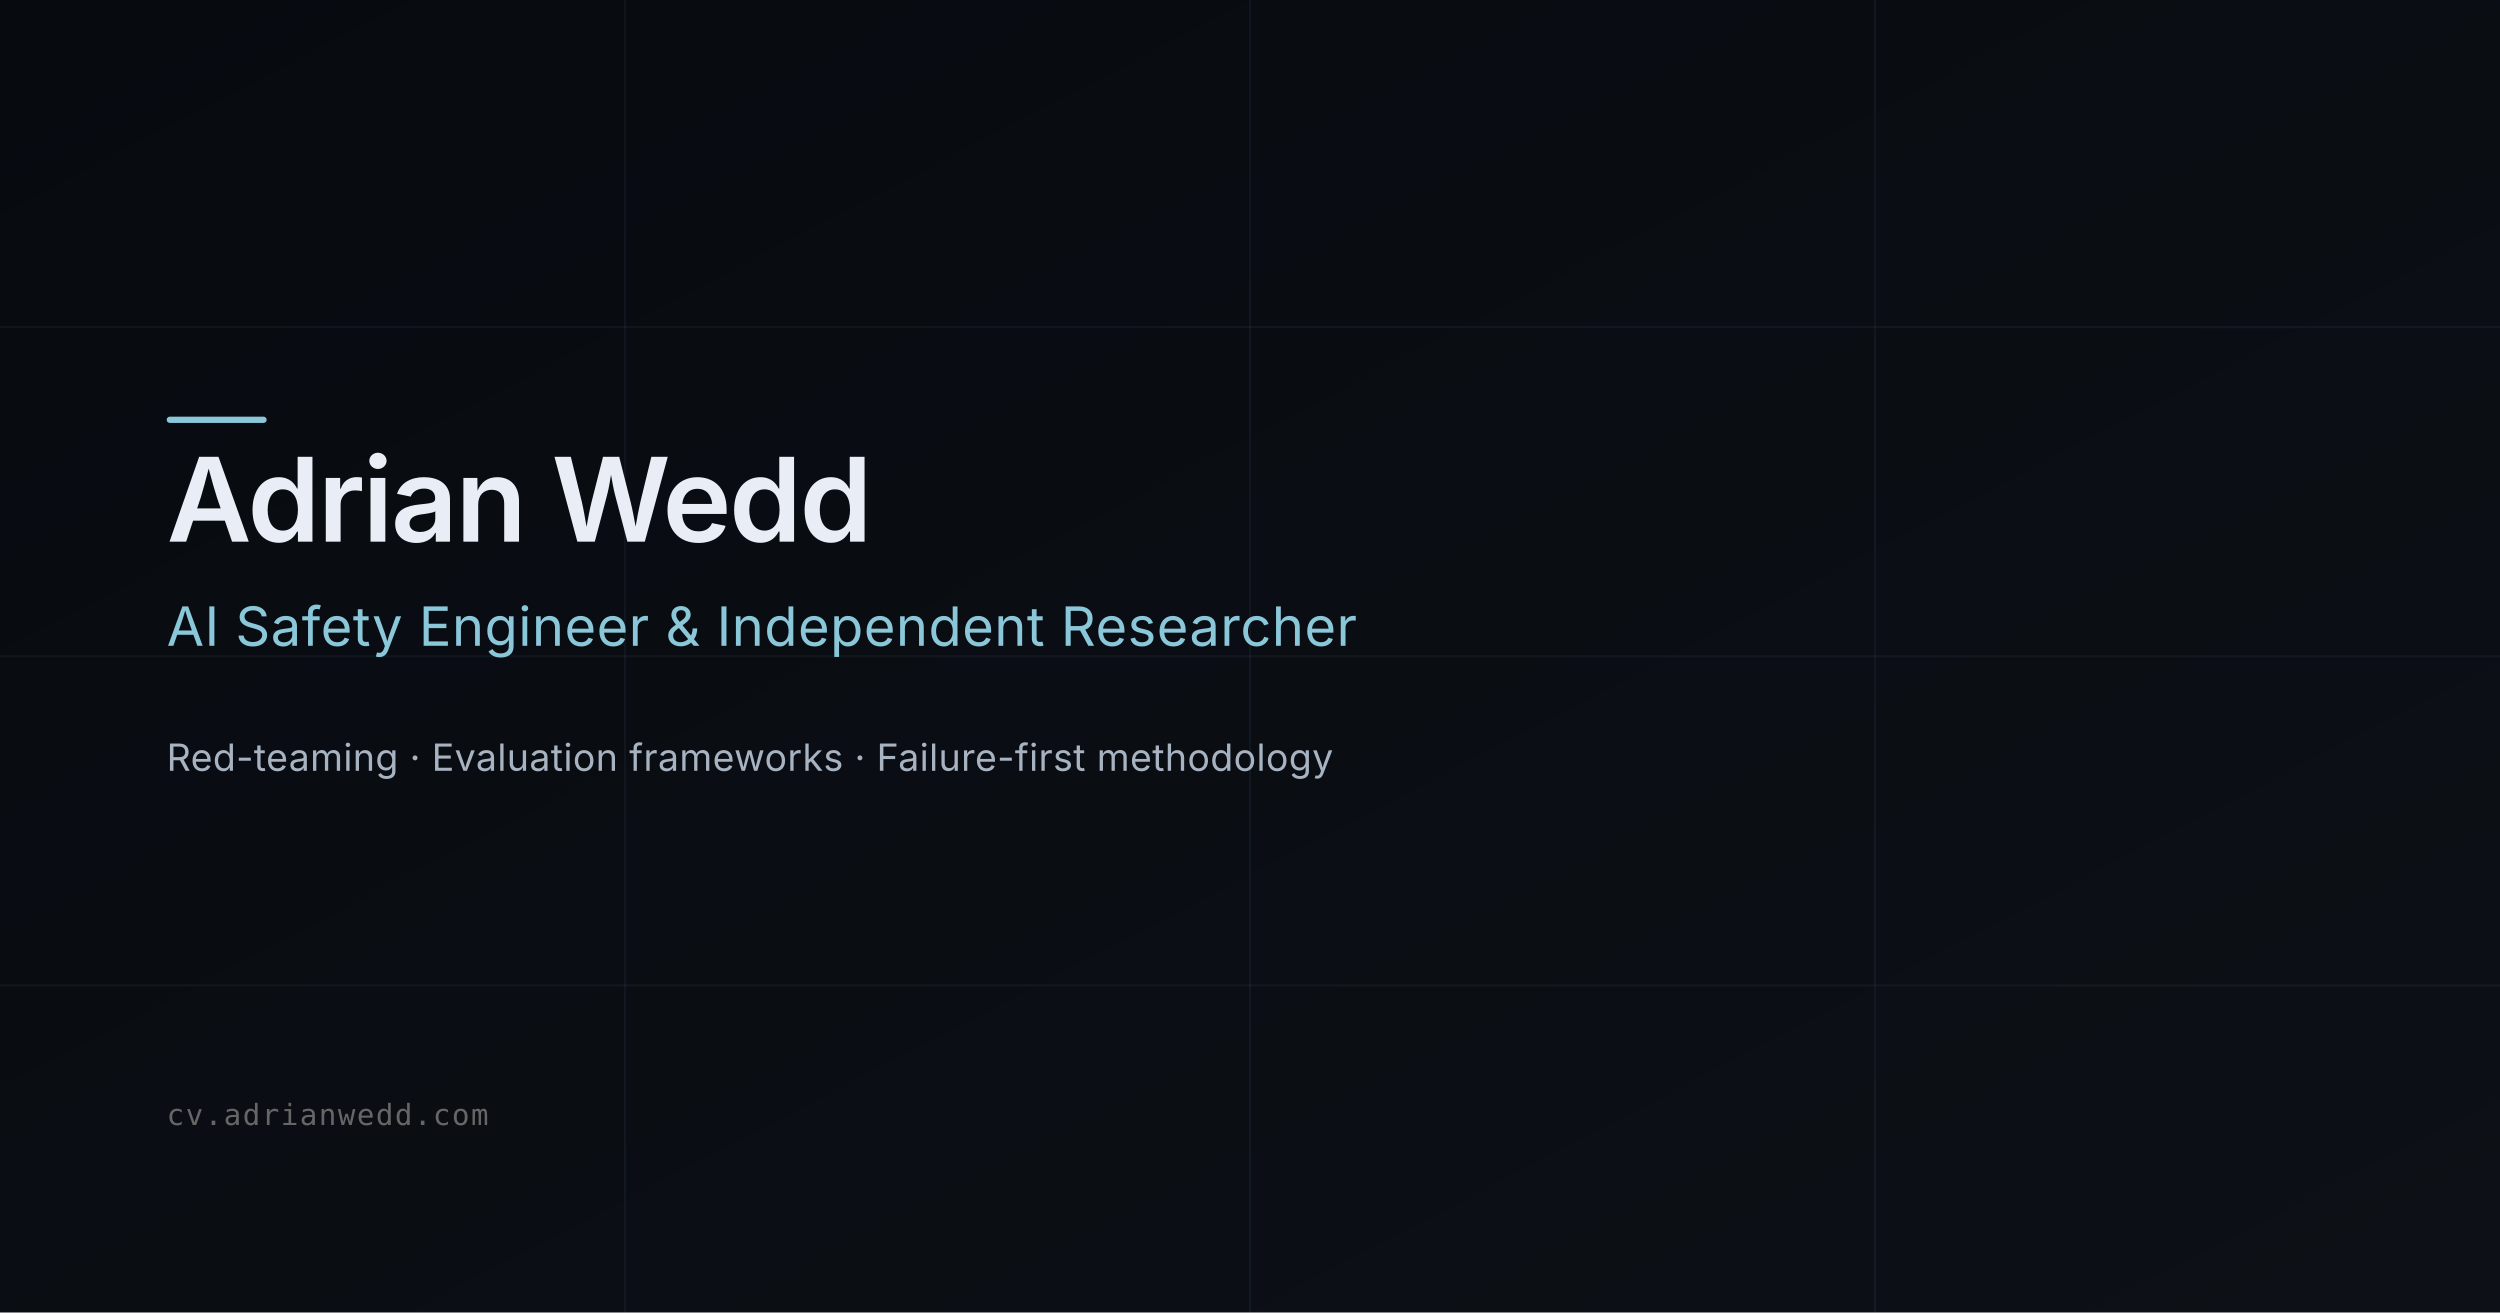
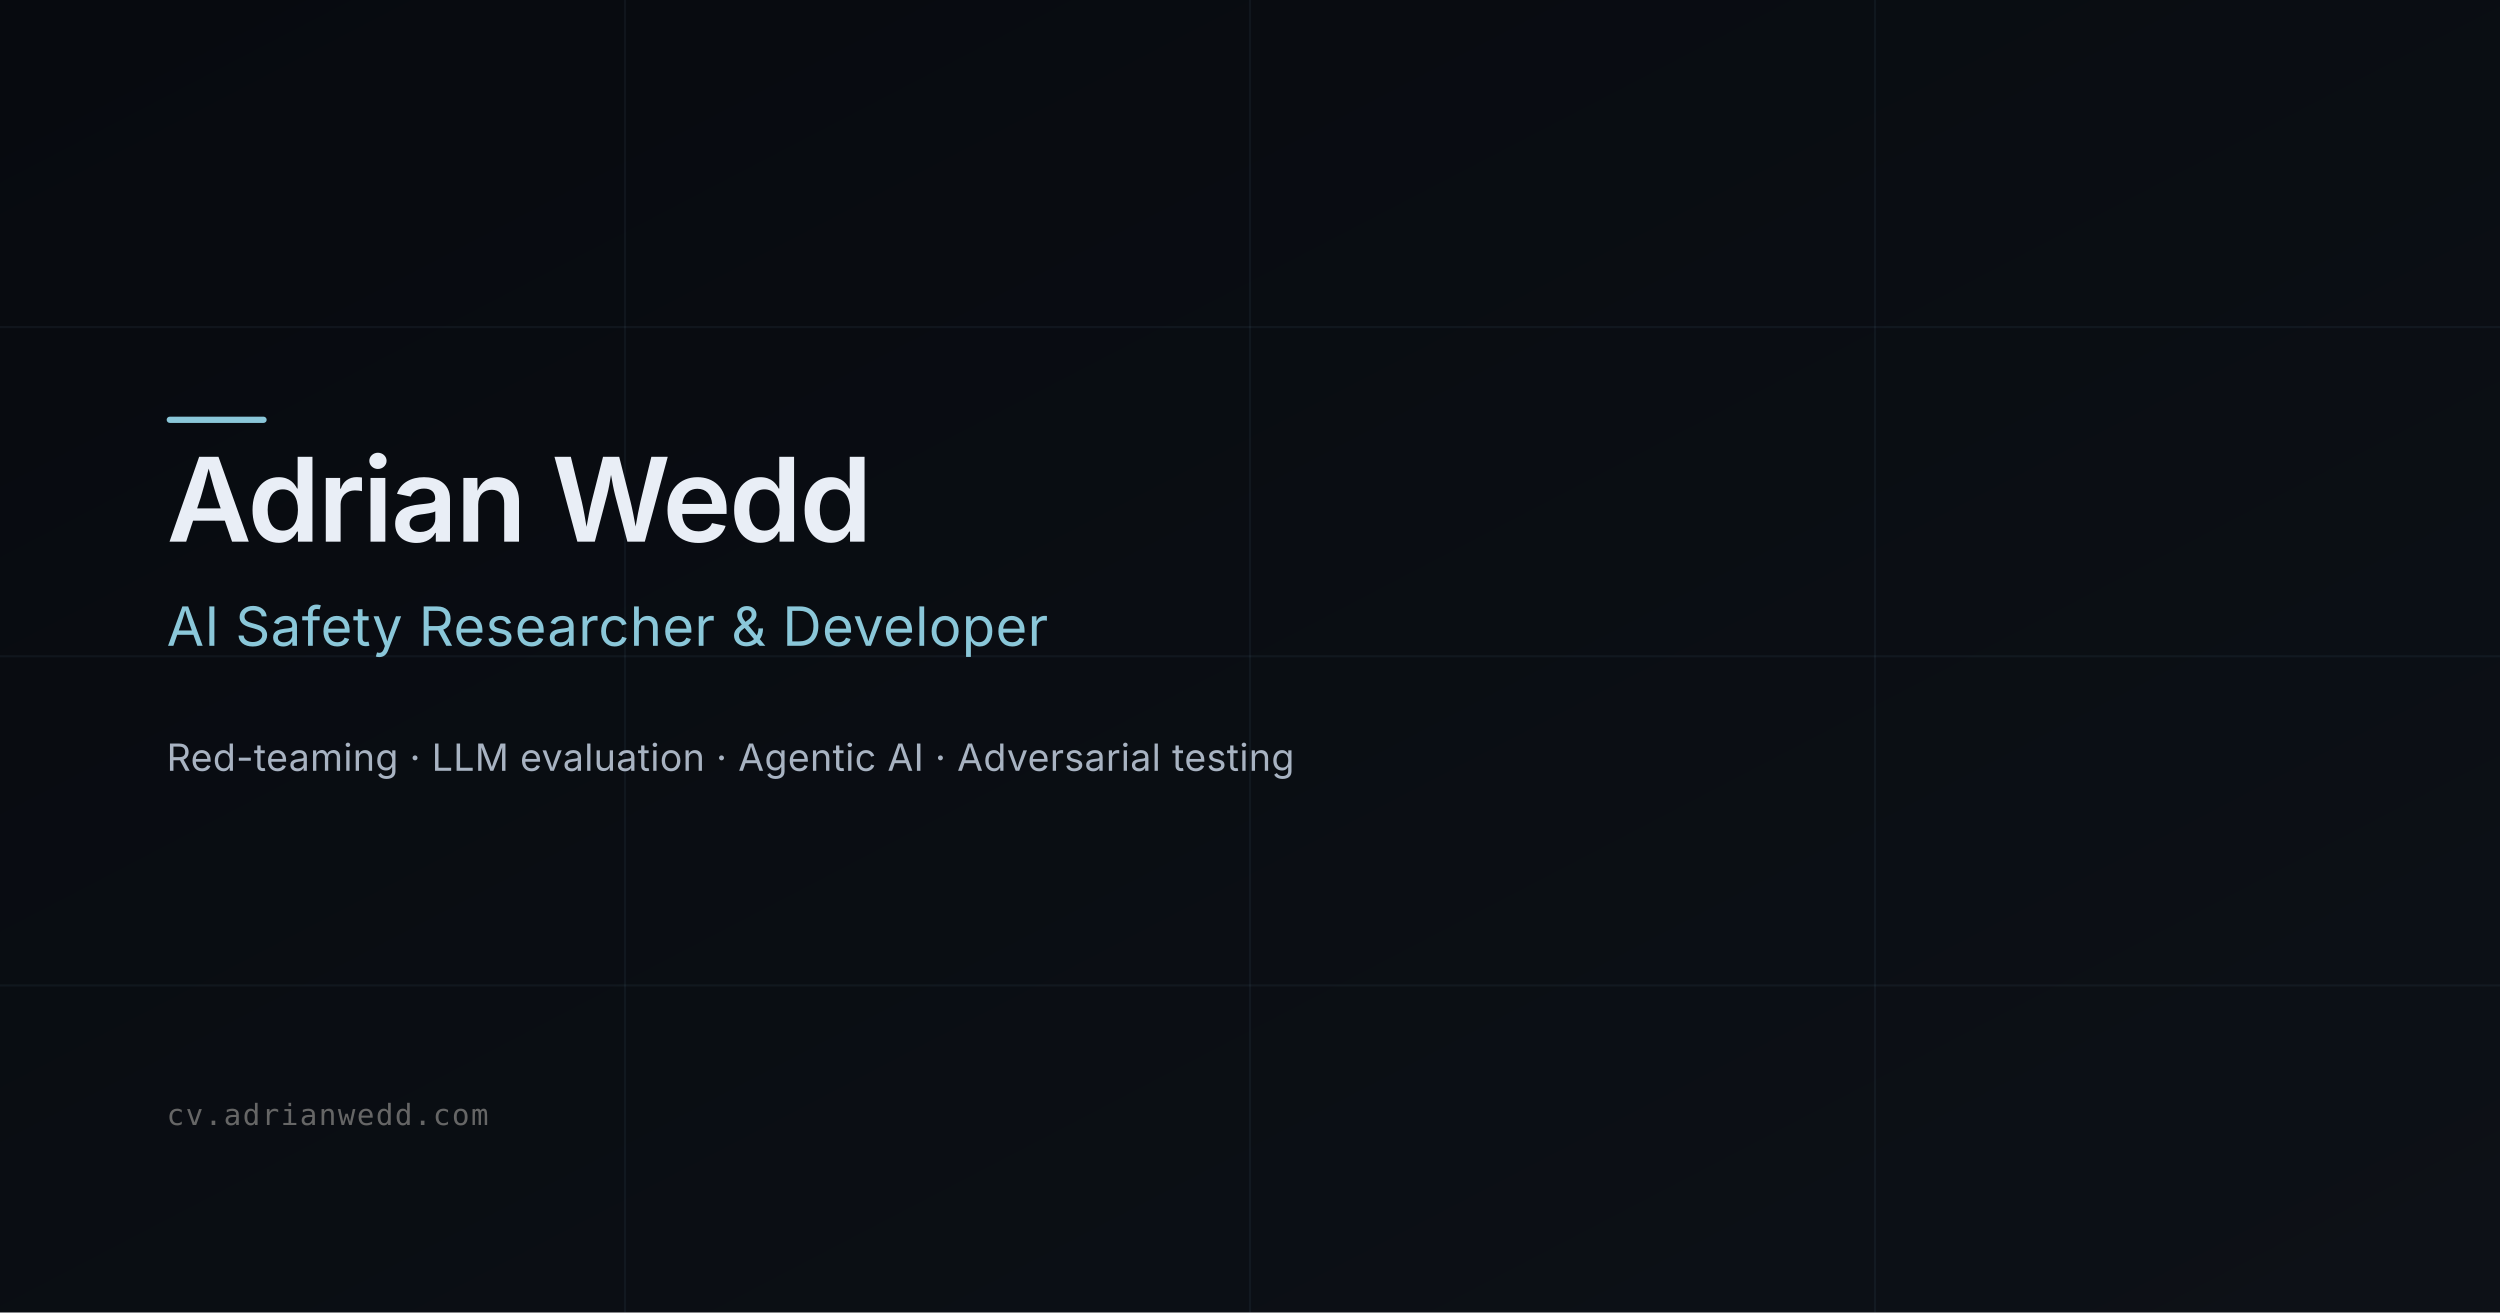
<svg xmlns="http://www.w3.org/2000/svg" width="1200" height="630" viewBox="0 0 1200 630">
  <defs>
    <linearGradient id="bg" x1="0%" y1="0%" x2="100%" y2="100%">
      <stop offset="0%" stop-color="#070a0f" />
      <stop offset="100%" stop-color="#0d1117" />
    </linearGradient>
  </defs>
  <rect width="1200" height="630" fill="url(#bg)" />
  <g stroke="#8ac7d9" stroke-opacity="0.06" stroke-width="1">
    <line x1="0" y1="157" x2="1200" y2="157" />
    <line x1="0" y1="315" x2="1200" y2="315" />
    <line x1="0" y1="473" x2="1200" y2="473" />
    <line x1="300" y1="0" x2="300" y2="630" />
    <line x1="600" y1="0" x2="600" y2="630" />
    <line x1="900" y1="0" x2="900" y2="630" />
  </g>
  <rect x="80" y="200" width="48" height="3" rx="1.5" fill="#8ac7d9" />
  <text x="80" y="260" font-family="Inter, -apple-system, BlinkMacSystemFont, sans-serif" font-size="56" font-weight="600" fill="#e9eef6" letter-spacing="-0.02em">Adrian Wedd</text>
-   <text x="80" y="310" font-family="Inter, -apple-system, BlinkMacSystemFont, sans-serif" font-size="26" font-weight="400" fill="#8ac7d9" letter-spacing="0.01em">AI Safety Engineer &amp; Independent Researcher</text>
-   <text x="80" y="370" font-family="Inter, -apple-system, BlinkMacSystemFont, sans-serif" font-size="18" font-weight="400" fill="#a8b3c2" letter-spacing="0.01em">Red-teaming · Evaluation frameworks · Failure-first methodology</text>
+   <text x="80" y="310" font-family="Inter, -apple-system, BlinkMacSystemFont, sans-serif" font-size="26" font-weight="400" fill="#8ac7d9" letter-spacing="0.01em">AI Safety Researcher &amp; Developer</text>
+   <text x="80" y="370" font-family="Inter, -apple-system, BlinkMacSystemFont, sans-serif" font-size="18" font-weight="400" fill="#a8b3c2" letter-spacing="0.01em">Red-teaming · LLM evaluation · Agentic AI · Adversarial testing</text>
  <text x="80" y="540" font-family="'JetBrains Mono', Consolas, monospace" font-size="14" font-weight="400" fill="#666666" letter-spacing="0.05em">cv.adrianwedd.com</text>
</svg>
